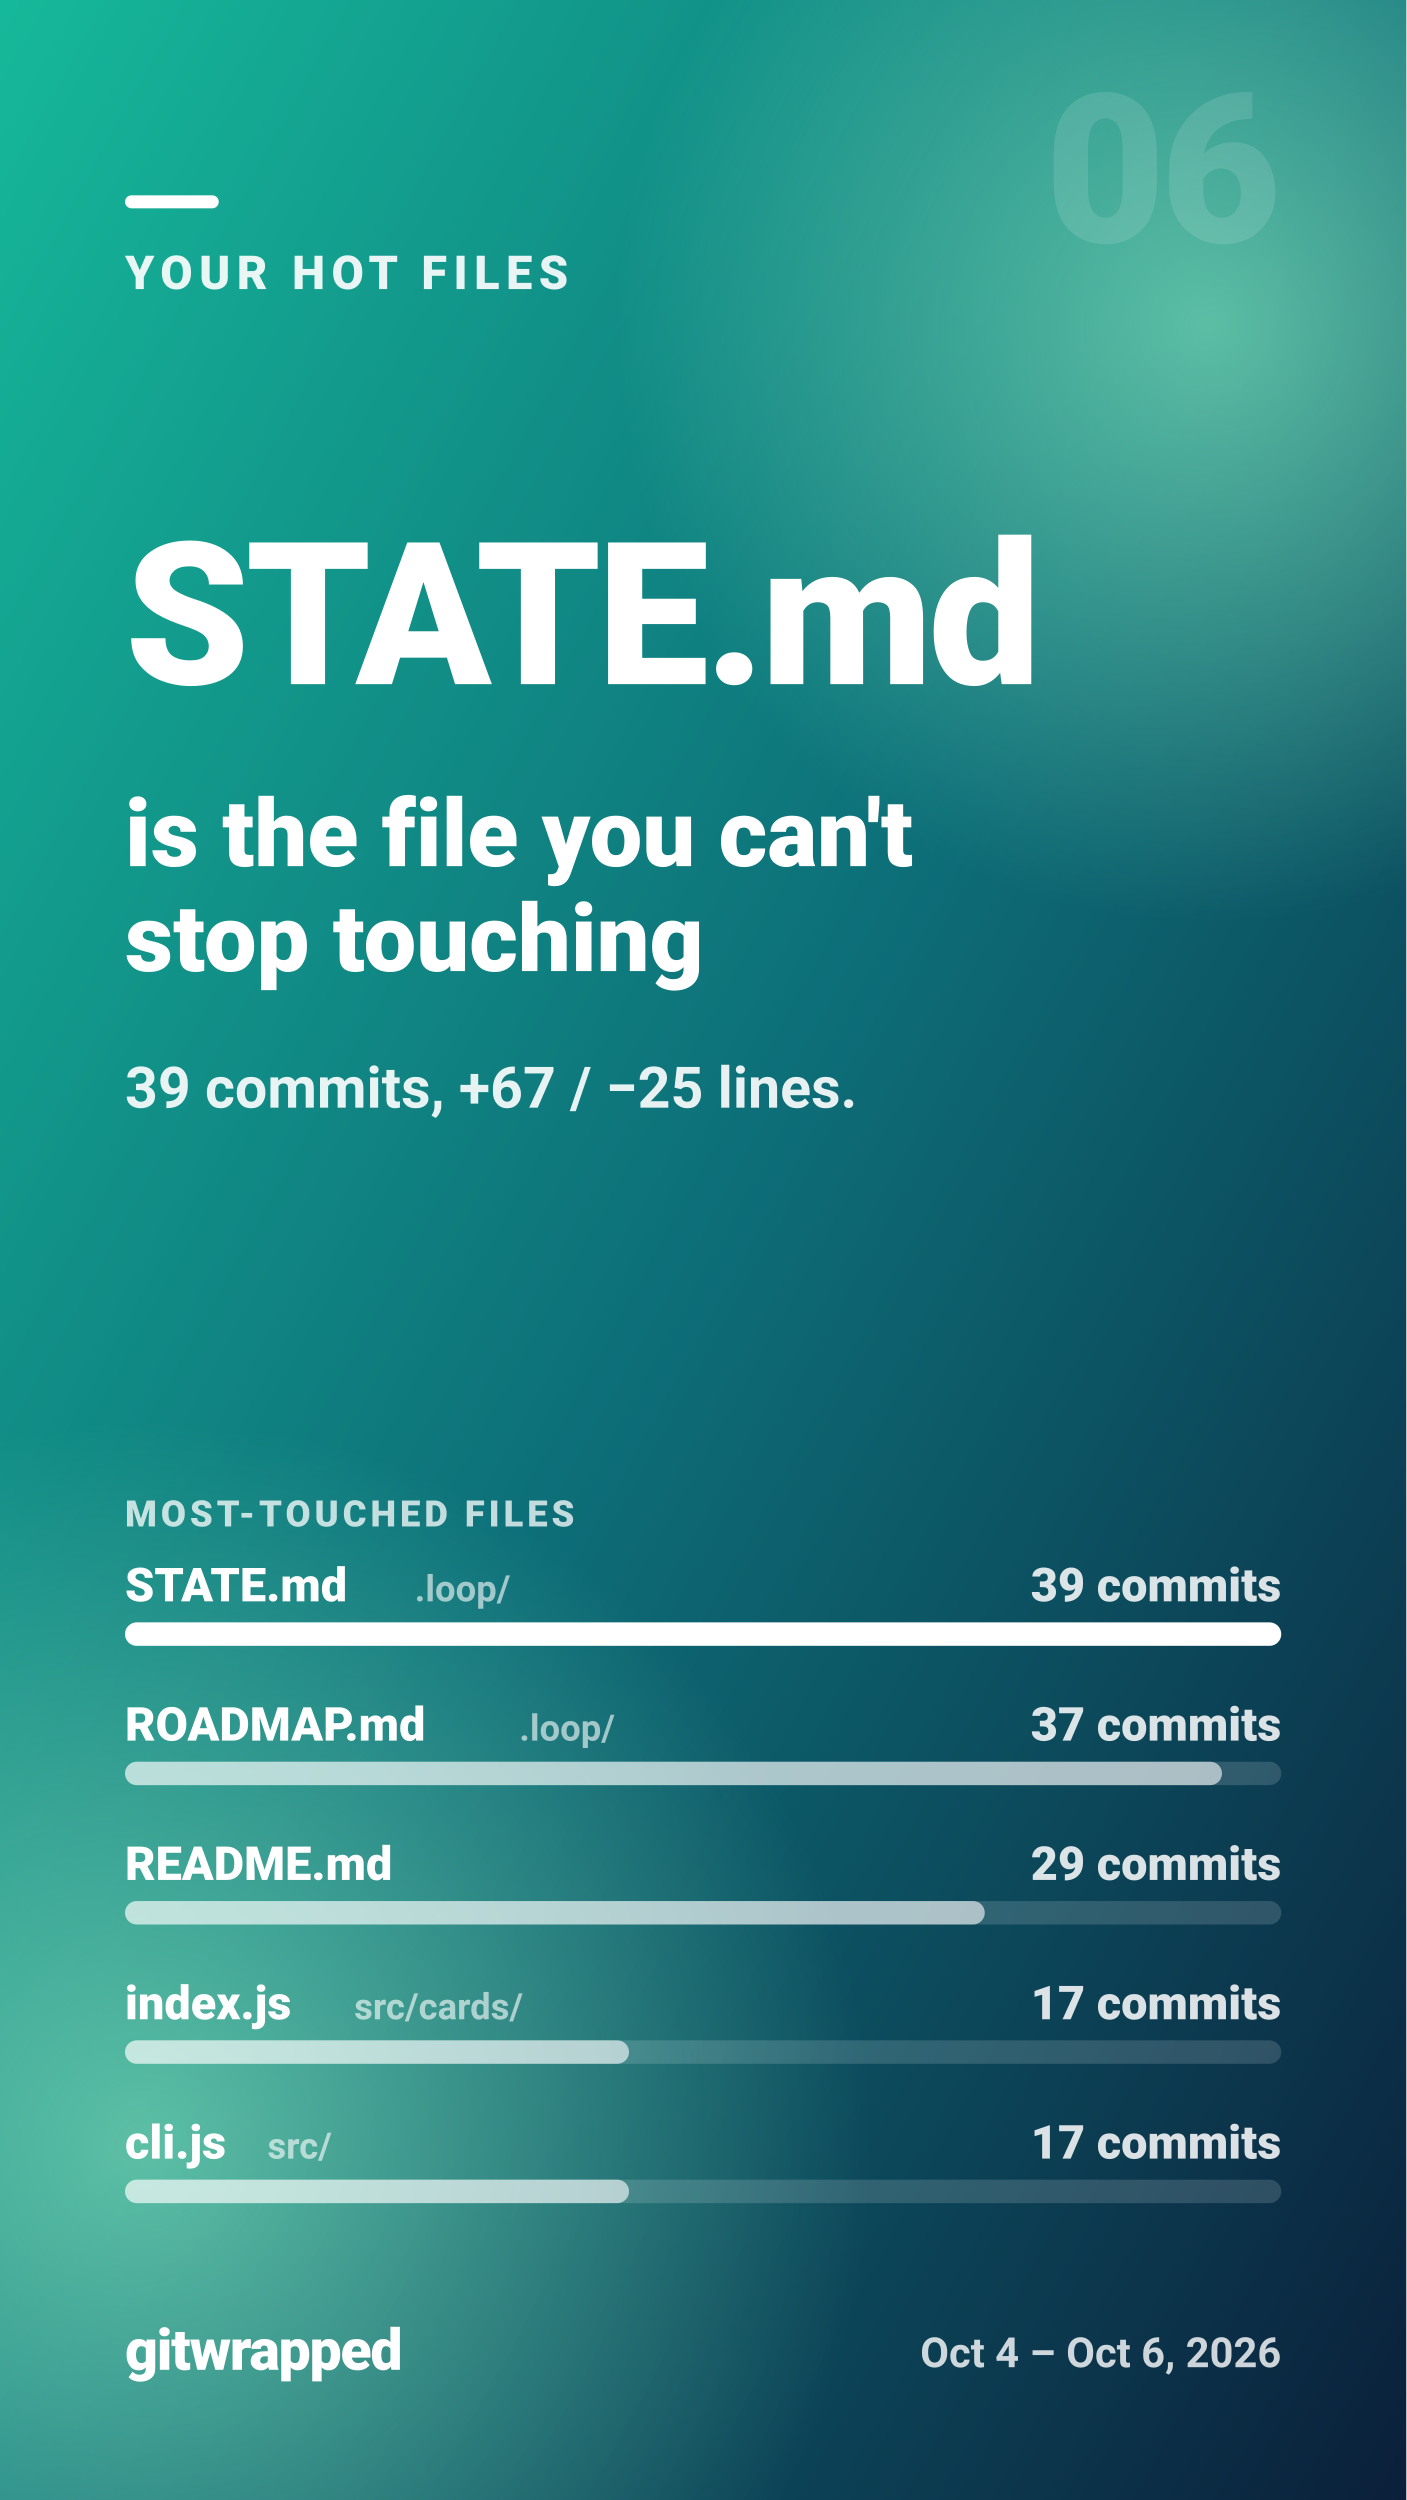
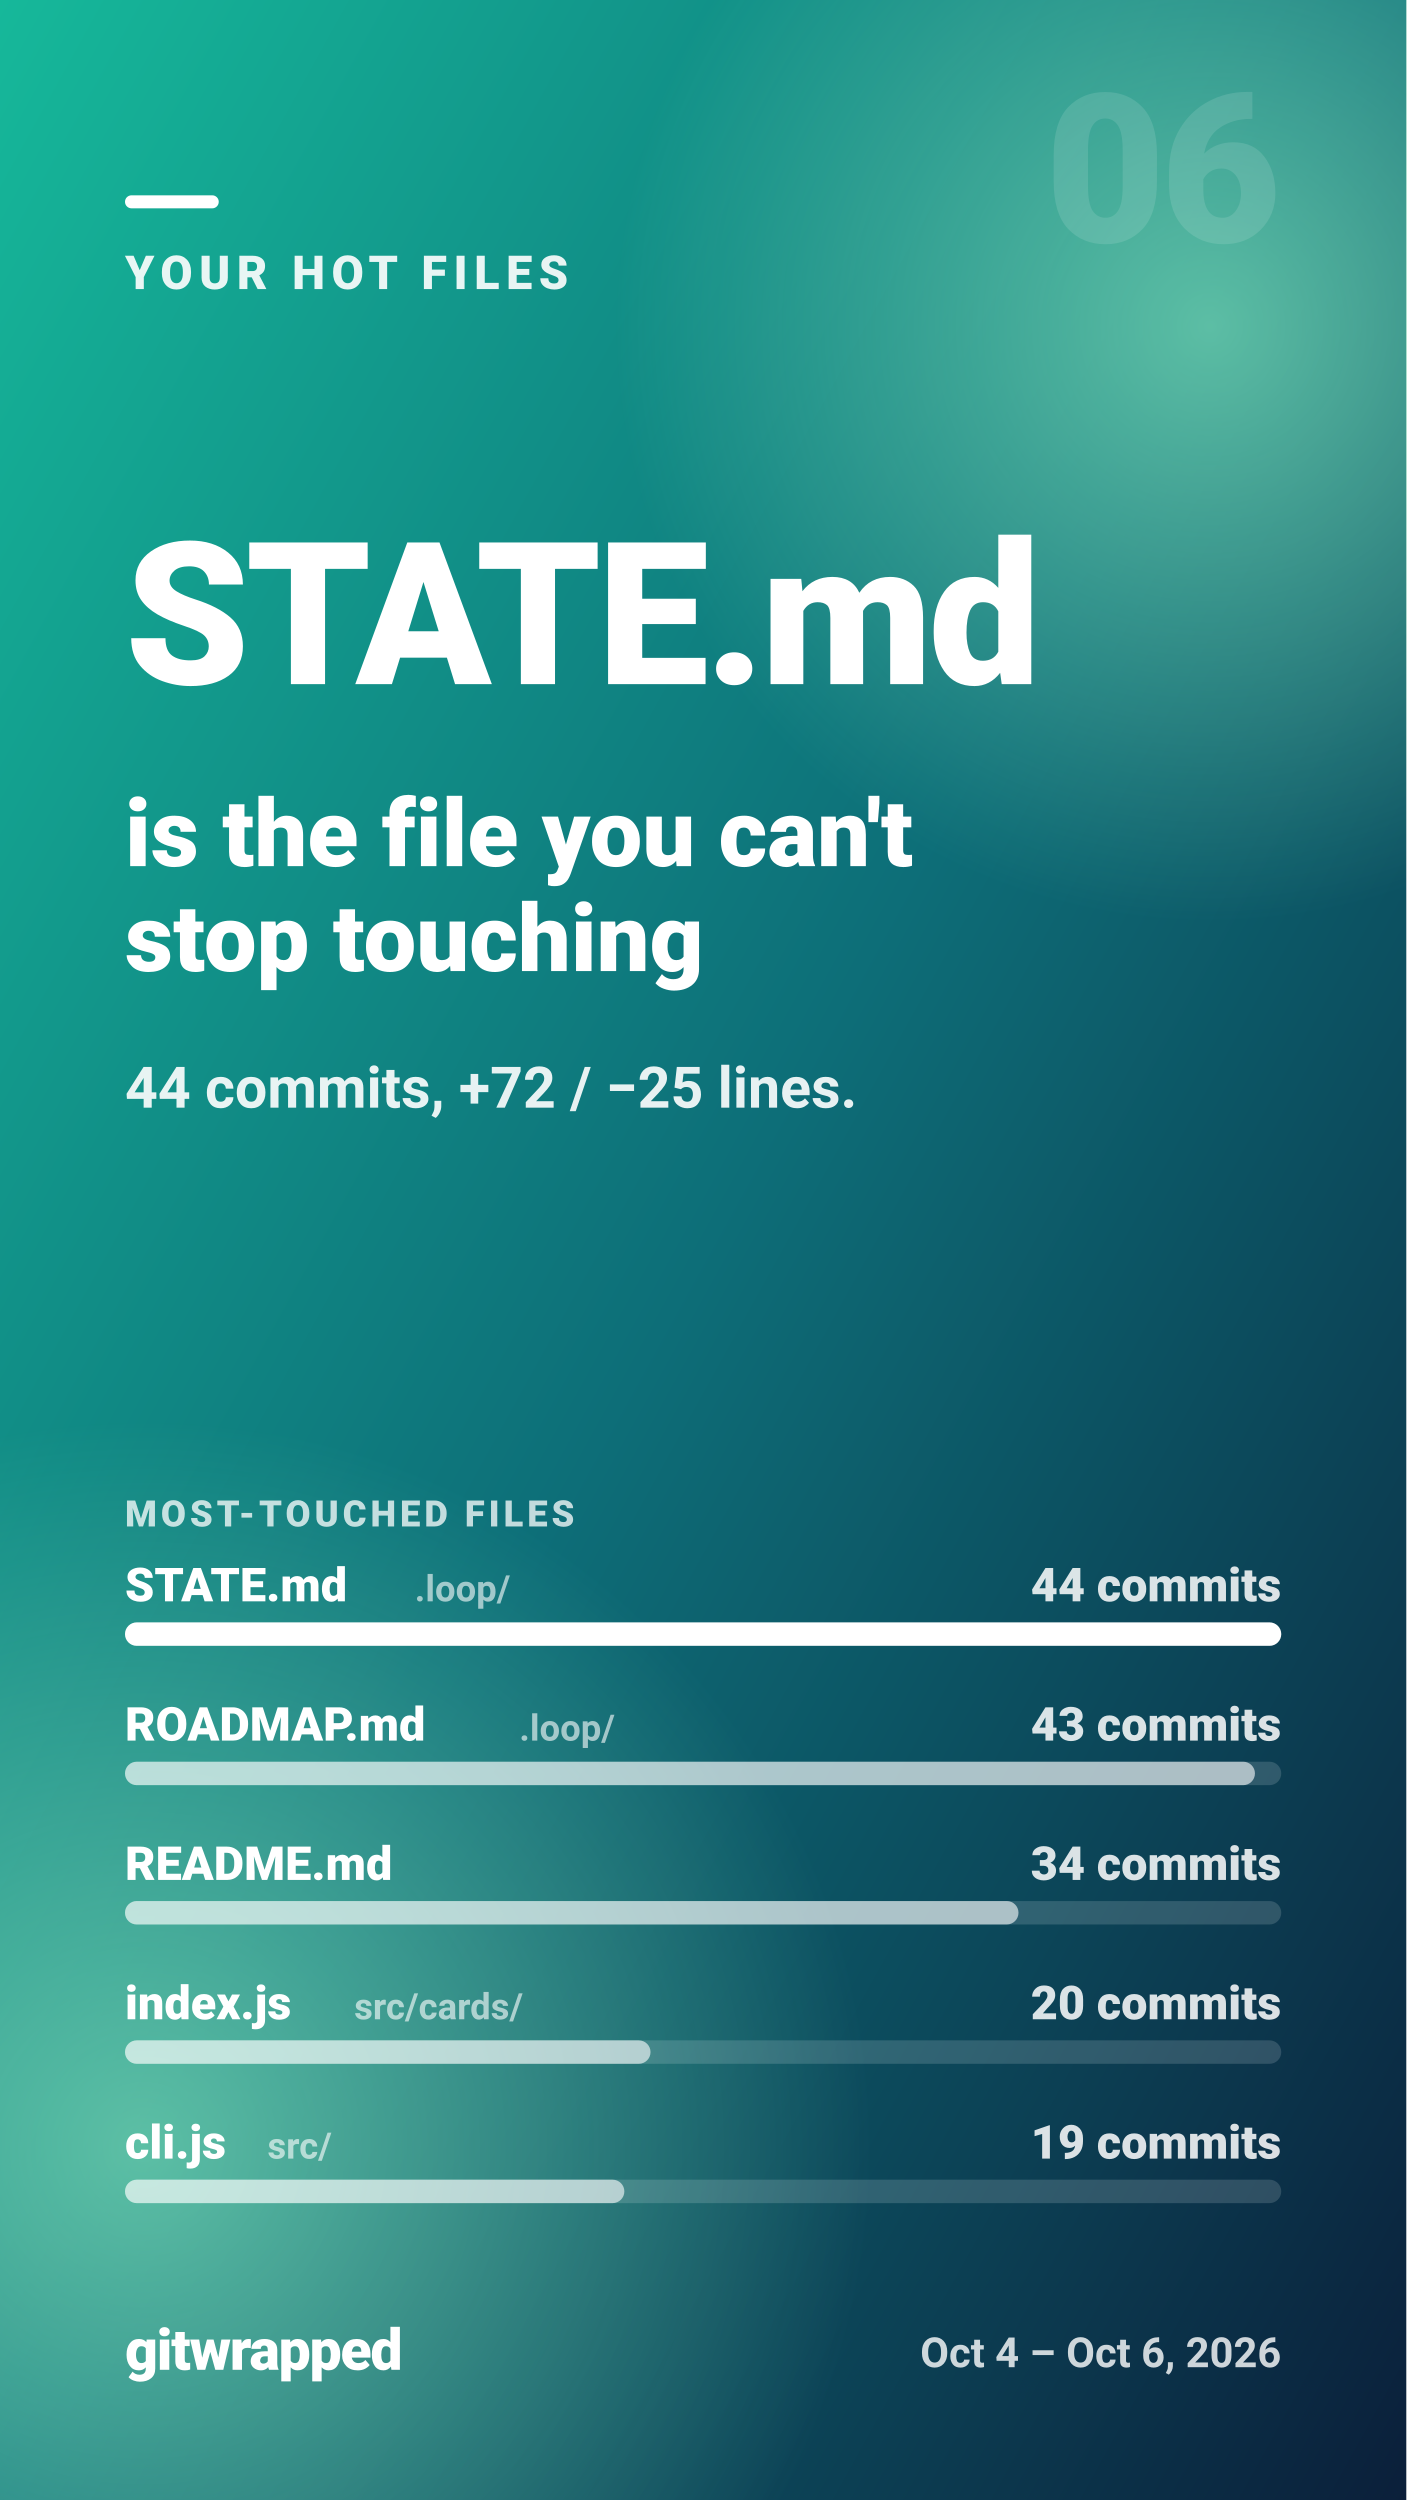
<svg xmlns="http://www.w3.org/2000/svg" width="1080" height="1920" viewBox="0 0 1080 1920" role="img" aria-label="YOUR HOT FILES — STATE.md — is the file you can't stop touching">
  <defs>
    <linearGradient id="gw-hot-files-bg" x1="0" y1="0" x2="1" y2="1">
      <stop offset="0.00" stop-color="#16b89a" />
      <stop offset="0.50" stop-color="#0d6e78" />
      <stop offset="1.00" stop-color="#0b1f3a" />
    </linearGradient>
    <radialGradient id="gw-hot-files-glow">
      <stop offset="0" stop-color="#9dffc9" stop-opacity="0.55" />
      <stop offset="1" stop-color="#9dffc9" stop-opacity="0" />
    </radialGradient>
  </defs>
  <rect width="1080" height="1920" fill="url(#gw-hot-files-bg)" />
  <circle cx="930" cy="250" r="460" fill="url(#gw-hot-files-glow)" />
  <circle cx="110" cy="1650" r="560" fill="url(#gw-hot-files-glow)" />
  <g fill="#ffffff" font-family="system-ui, -apple-system, 'Segoe UI', Roboto, Helvetica, Arial, sans-serif">
    <text x="984" y="186" font-size="160" font-weight="900" fill-opacity="0.12" text-anchor="end" letter-spacing="-4">06</text>
    <rect x="96" y="150" width="72" height="10" rx="5" fill="#ffffff" />
    <text x="96" y="222" font-size="36" font-weight="800" fill-opacity="0.9" letter-spacing="5">YOUR HOT FILES</text>
    <text x="96" y="525.4" font-size="153" font-weight="900" letter-spacing="-3.1">STATE.md</text>
    <text x="96" y="665.2" font-size="72" font-weight="800">is the file you can't</text>
    <text x="96" y="745.8" font-size="72" font-weight="800">stop touching</text>
-     <text x="96" y="850.7" font-size="44" font-weight="600" fill-opacity="0.9">39 commits, +67 / −25 lines.</text>
+     <text x="96" y="850.7" font-size="44" font-weight="600" fill-opacity="0.9">44 commits, +72 / −25 lines.</text>
    <text x="96" y="1172.3" font-size="28" font-weight="800" fill-opacity="0.75" letter-spacing="3">MOST-TOUCHED FILES</text>
    <g>
      <text x="96" y="1229.8" font-size="36" font-weight="800">STATE.md</text>
      <text x="318.5" y="1229.8" font-size="28" font-weight="600" fill-opacity="0.6">.loop/</text>
-       <text x="984" y="1229.8" font-size="36" font-weight="800" fill-opacity="0.85" text-anchor="end">39 commits</text>
+       <text x="984" y="1229.8" font-size="36" font-weight="800" fill-opacity="0.85" text-anchor="end">44 commits</text>
      <rect x="96" y="1246" width="888" height="18" rx="9" fill-opacity="0.15" />
      <rect x="96" y="1246" width="888" height="18" rx="9" />
    </g>
    <g>
      <text x="96" y="1336.8" font-size="36" font-weight="800">ROADMAP.md</text>
      <text x="398.8" y="1336.8" font-size="28" font-weight="600" fill-opacity="0.6">.loop/</text>
-       <text x="984" y="1336.8" font-size="36" font-weight="800" fill-opacity="0.85" text-anchor="end">37 commits</text>
+       <text x="984" y="1336.8" font-size="36" font-weight="800" fill-opacity="0.85" text-anchor="end">43 commits</text>
      <rect x="96" y="1353" width="888" height="18" rx="9" fill-opacity="0.15" />
-       <rect x="96" y="1353" width="842.5" height="18" rx="9" fill-opacity="0.6" />
+       <rect x="96" y="1353" width="867.8" height="18" rx="9" fill-opacity="0.6" />
    </g>
    <g>
      <text x="96" y="1443.8" font-size="36" font-weight="800">README.md</text>
-       <text x="984" y="1443.8" font-size="36" font-weight="800" fill-opacity="0.85" text-anchor="end">29 commits</text>
+       <text x="984" y="1443.8" font-size="36" font-weight="800" fill-opacity="0.85" text-anchor="end">34 commits</text>
      <rect x="96" y="1460" width="888" height="18" rx="9" fill-opacity="0.15" />
-       <rect x="96" y="1460" width="660.3" height="18" rx="9" fill-opacity="0.6" />
+       <rect x="96" y="1460" width="686.2" height="18" rx="9" fill-opacity="0.6" />
    </g>
    <g>
      <text x="96" y="1550.8" font-size="36" font-weight="800">index.js</text>
      <text x="272" y="1550.8" font-size="28" font-weight="600" fill-opacity="0.6">src/cards/</text>
-       <text x="984" y="1550.8" font-size="36" font-weight="800" fill-opacity="0.85" text-anchor="end">17 commits</text>
+       <text x="984" y="1550.8" font-size="36" font-weight="800" fill-opacity="0.85" text-anchor="end">20 commits</text>
      <rect x="96" y="1567" width="888" height="18" rx="9" fill-opacity="0.15" />
-       <rect x="96" y="1567" width="387.1" height="18" rx="9" fill-opacity="0.6" />
+       <rect x="96" y="1567" width="403.6" height="18" rx="9" fill-opacity="0.6" />
    </g>
    <g>
      <text x="96" y="1657.8" font-size="36" font-weight="800">cli.js</text>
      <text x="205.4" y="1657.8" font-size="28" font-weight="600" fill-opacity="0.6">src/</text>
-       <text x="984" y="1657.8" font-size="36" font-weight="800" fill-opacity="0.85" text-anchor="end">17 commits</text>
+       <text x="984" y="1657.8" font-size="36" font-weight="800" fill-opacity="0.85" text-anchor="end">19 commits</text>
      <rect x="96" y="1674" width="888" height="18" rx="9" fill-opacity="0.15" />
-       <rect x="96" y="1674" width="387.1" height="18" rx="9" fill-opacity="0.6" />
+       <rect x="96" y="1674" width="383.5" height="18" rx="9" fill-opacity="0.6" />
    </g>
    <text x="96" y="1820" font-size="44" font-weight="900" letter-spacing="-1">gitwrapped</text>
    <text x="984" y="1818" font-size="32" font-weight="600" fill-opacity="0.8" text-anchor="end">Oct 4 – Oct 6, 2026</text>
  </g>
</svg>
